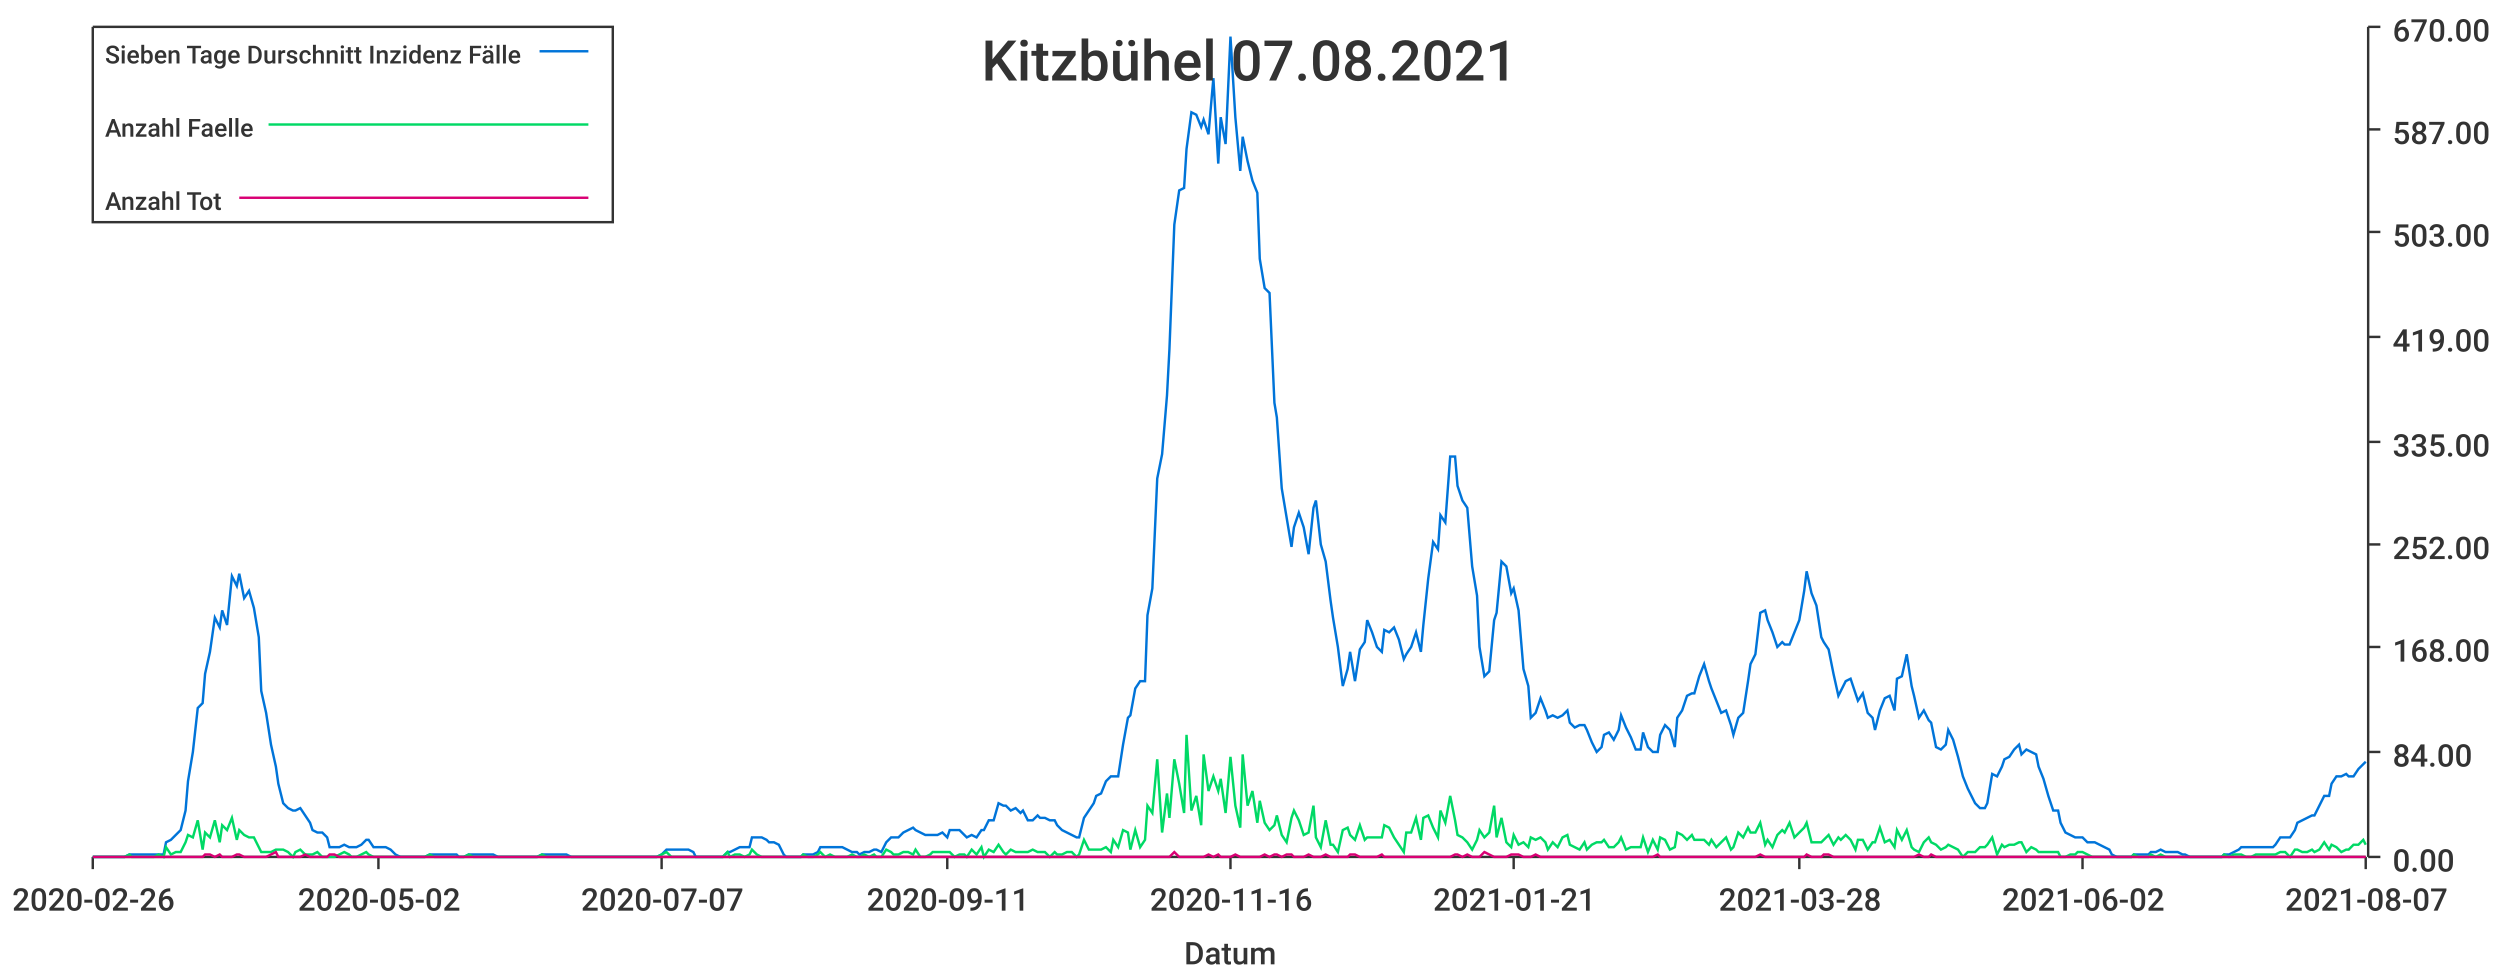
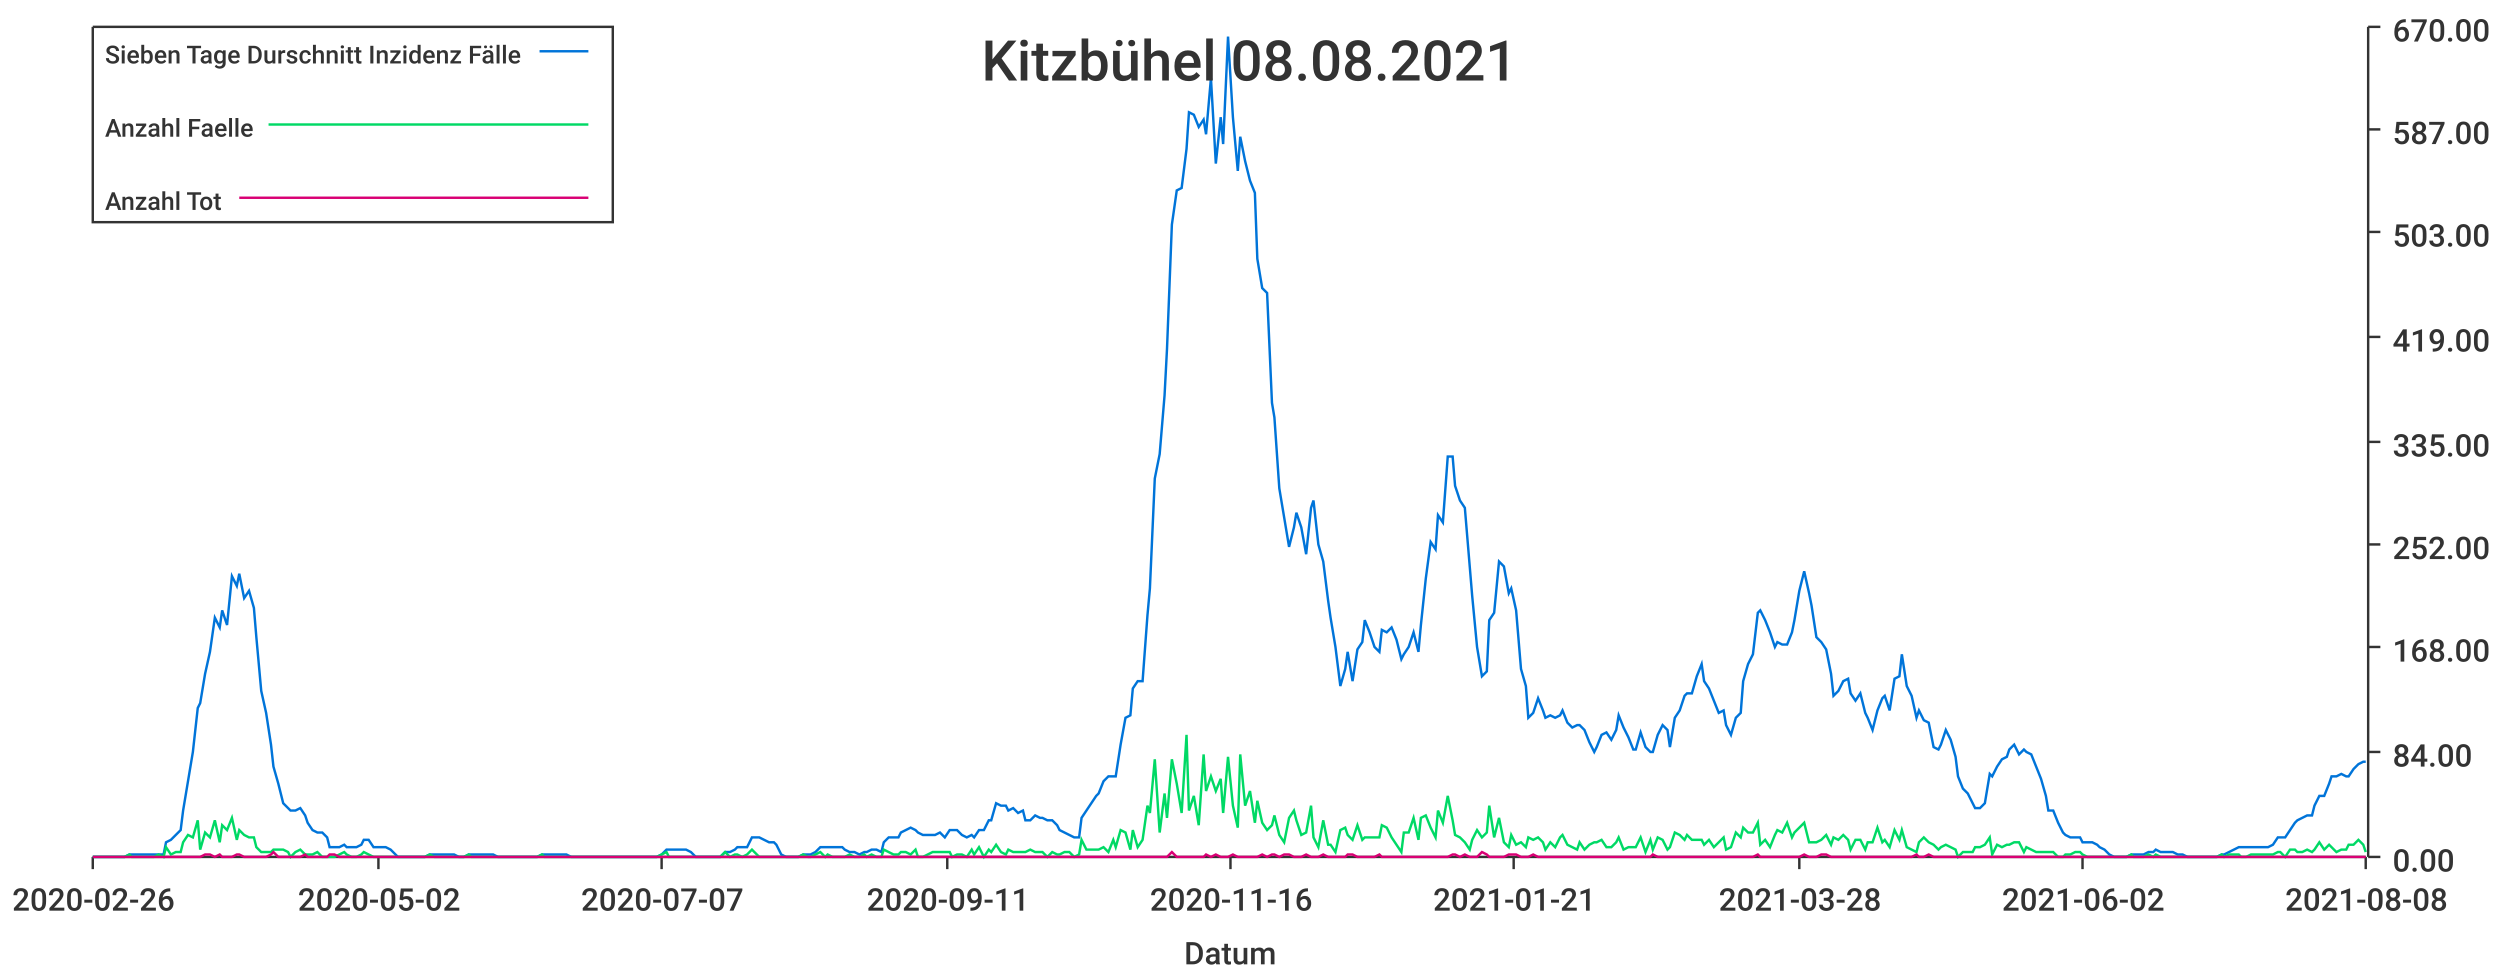
<svg xmlns="http://www.w3.org/2000/svg" width="1024" height="400">\n<path d="M 0 0 L 1024 0 L 1024 400 L 0 400 L 0 0" style="stroke-width:0;stroke:rgba(255,255,255,1.0);fill:rgba(255,255,255,1.0)" />
  <path d="M 38 11 L 969 11 L 969 351 L 38 351 L 38 11" style="stroke-width:0;stroke:rgba(255,255,255,1.0);fill:rgba(255,255,255,1.0)" />
  <path d="M 38 351 L 969 351" style="stroke-width:1;stroke:rgba(51,51,51,1.0);fill:none" />
  <path d="M 38 351 L 38 356" style="stroke-width:1;stroke:rgba(51,51,51,1.0);fill:none" />
  <text x="5" y="373" style="stroke-width:0;stroke:none;fill:rgba(51,51,51,1.0);font-size:12.8px;font-family:'Roboto Medium',sans-serif">2020-02-26</text>
  <path d="M 155 351 L 155 356" style="stroke-width:1;stroke:rgba(51,51,51,1.0);fill:none" />
  <text x="122" y="373" style="stroke-width:0;stroke:none;fill:rgba(51,51,51,1.0);font-size:12.8px;font-family:'Roboto Medium',sans-serif">2020-05-02</text>
  <path d="M 271 351 L 271 356" style="stroke-width:1;stroke:rgba(51,51,51,1.0);fill:none" />
  <text x="238" y="373" style="stroke-width:0;stroke:none;fill:rgba(51,51,51,1.0);font-size:12.8px;font-family:'Roboto Medium',sans-serif">2020-07-07</text>
  <path d="M 388 351 L 388 356" style="stroke-width:1;stroke:rgba(51,51,51,1.0);fill:none" />
  <text x="355" y="373" style="stroke-width:0;stroke:none;fill:rgba(51,51,51,1.0);font-size:12.8px;font-family:'Roboto Medium',sans-serif">2020-09-11</text>
  <path d="M 504 351 L 504 356" style="stroke-width:1;stroke:rgba(51,51,51,1.0);fill:none" />
  <text x="471" y="373" style="stroke-width:0;stroke:none;fill:rgba(51,51,51,1.0);font-size:12.8px;font-family:'Roboto Medium',sans-serif">2020-11-16</text>
  <path d="M 620 351 L 620 356" style="stroke-width:1;stroke:rgba(51,51,51,1.0);fill:none" />
  <text x="587" y="373" style="stroke-width:0;stroke:none;fill:rgba(51,51,51,1.0);font-size:12.8px;font-family:'Roboto Medium',sans-serif">2021-01-21</text>
  <path d="M 737 351 L 737 356" style="stroke-width:1;stroke:rgba(51,51,51,1.0);fill:none" />
  <text x="704" y="373" style="stroke-width:0;stroke:none;fill:rgba(51,51,51,1.0);font-size:12.8px;font-family:'Roboto Medium',sans-serif">2021-03-28</text>
  <path d="M 853 351 L 853 356" style="stroke-width:1;stroke:rgba(51,51,51,1.0);fill:none" />
  <text x="820" y="373" style="stroke-width:0;stroke:none;fill:rgba(51,51,51,1.0);font-size:12.8px;font-family:'Roboto Medium',sans-serif">2021-06-02</text>
  <path d="M 969 351 L 969 356" style="stroke-width:1;stroke:rgba(51,51,51,1.0);fill:none" />
-   <text x="936" y="373" style="stroke-width:0;stroke:none;fill:rgba(51,51,51,1.0);font-size:12.8px;font-family:'Roboto Medium',sans-serif">2021-08-07</text>
+   <text x="936" y="373" style="stroke-width:0;stroke:none;fill:rgba(51,51,51,1.0);font-size:12.8px;font-family:'Roboto Medium',sans-serif">2021-08-08</text>
  <text x="485" y="395" style="stroke-width:0;stroke:none;fill:rgba(51,51,51,1.0);font-size:12.8px;font-family:'Roboto Medium',sans-serif">Datum</text>
  <path d="M 970 351 L 970 11" style="stroke-width:1;stroke:rgba(51,51,51,1.0);fill:none" />
  <path d="M 970 351 L 975 351" style="stroke-width:1;stroke:rgba(51,51,51,1.0);fill:none" />
  <text x="980" y="357" style="stroke-width:0;stroke:none;fill:rgba(51,51,51,1.0);font-size:12.8px;font-family:'Roboto Medium',sans-serif">0.00</text>
  <path d="M 970 308 L 975 308" style="stroke-width:1;stroke:rgba(51,51,51,1.0);fill:none" />
  <text x="980" y="314" style="stroke-width:0;stroke:none;fill:rgba(51,51,51,1.0);font-size:12.8px;font-family:'Roboto Medium',sans-serif">84.00</text>
  <path d="M 970 265 L 975 265" style="stroke-width:1;stroke:rgba(51,51,51,1.0);fill:none" />
  <text x="980" y="271" style="stroke-width:0;stroke:none;fill:rgba(51,51,51,1.0);font-size:12.8px;font-family:'Roboto Medium',sans-serif">168.00</text>
  <path d="M 970 223 L 975 223" style="stroke-width:1;stroke:rgba(51,51,51,1.0);fill:none" />
  <text x="980" y="229" style="stroke-width:0;stroke:none;fill:rgba(51,51,51,1.0);font-size:12.8px;font-family:'Roboto Medium',sans-serif">252.00</text>
  <path d="M 970 181 L 975 181" style="stroke-width:1;stroke:rgba(51,51,51,1.0);fill:none" />
  <text x="980" y="187" style="stroke-width:0;stroke:none;fill:rgba(51,51,51,1.0);font-size:12.8px;font-family:'Roboto Medium',sans-serif">335.00</text>
  <path d="M 970 138 L 975 138" style="stroke-width:1;stroke:rgba(51,51,51,1.0);fill:none" />
  <text x="980" y="144" style="stroke-width:0;stroke:none;fill:rgba(51,51,51,1.0);font-size:12.8px;font-family:'Roboto Medium',sans-serif">419.00</text>
  <path d="M 970 95 L 975 95" style="stroke-width:1;stroke:rgba(51,51,51,1.0);fill:none" />
  <text x="980" y="101" style="stroke-width:0;stroke:none;fill:rgba(51,51,51,1.0);font-size:12.8px;font-family:'Roboto Medium',sans-serif">503.00</text>
  <path d="M 970 53 L 975 53" style="stroke-width:1;stroke:rgba(51,51,51,1.0);fill:none" />
  <text x="980" y="59" style="stroke-width:0;stroke:none;fill:rgba(51,51,51,1.0);font-size:12.8px;font-family:'Roboto Medium',sans-serif">587.00</text>
  <path d="M 970 11 L 975 11" style="stroke-width:1;stroke:rgba(51,51,51,1.0);fill:none" />
  <text x="980" y="17" style="stroke-width:0;stroke:none;fill:rgba(51,51,51,1.0);font-size:12.8px;font-family:'Roboto Medium',sans-serif">670.00</text>
-   <path d="M 38 351 L 40 351 L 42 351 L 44 351 L 46 351 L 47 351 L 49 351 L 51 351 L 53 350 L 54 350 L 56 350 L 58 350 L 60 350 L 61 350 L 63 350 L 65 350 L 67 350 L 68 345 L 70 344 L 72 342 L 74 340 L 76 332 L 77 320 L 79 308 L 81 290 L 83 288 L 84 276 L 86 267 L 88 253 L 90 257 L 91 250 L 93 256 L 95 236 L 97 240 L 98 235 L 100 245 L 102 242 L 104 249 L 106 261 L 107 283 L 109 292 L 111 305 L 113 314 L 114 321 L 116 329 L 118 331 L 120 332 L 121 332 L 123 331 L 125 334 L 127 337 L 128 340 L 130 341 L 132 341 L 134 343 L 135 347 L 137 347 L 139 347 L 141 346 L 143 347 L 144 347 L 146 347 L 148 346 L 150 344 L 151 344 L 153 347 L 155 347 L 157 347 L 158 347 L 160 348 L 162 350 L 164 351 L 165 351 L 167 351 L 169 351 L 171 351 L 173 351 L 174 351 L 176 350 L 178 350 L 180 350 L 181 350 L 183 350 L 185 350 L 187 350 L 188 351 L 190 351 L 192 350 L 194 350 L 195 350 L 197 350 L 199 350 L 201 350 L 202 350 L 204 351 L 206 351 L 208 351 L 210 351 L 211 351 L 213 351 L 215 351 L 217 351 L 218 351 L 220 351 L 222 350 L 224 350 L 225 350 L 227 350 L 229 350 L 231 350 L 232 350 L 234 351 L 236 351 L 238 351 L 240 351 L 241 351 L 243 351 L 245 351 L 247 351 L 248 351 L 250 351 L 252 351 L 254 351 L 255 351 L 257 351 L 259 351 L 261 351 L 262 351 L 264 351 L 266 351 L 268 351 L 269 351 L 271 350 L 273 348 L 275 348 L 277 348 L 278 348 L 280 348 L 282 348 L 284 349 L 285 351 L 287 351 L 289 351 L 291 351 L 292 351 L 294 351 L 296 351 L 298 349 L 299 349 L 301 348 L 303 347 L 305 347 L 307 347 L 308 343 L 310 343 L 312 343 L 314 344 L 315 345 L 317 345 L 319 346 L 321 350 L 322 351 L 324 351 L 326 351 L 328 351 L 329 350 L 331 350 L 333 350 L 335 349 L 336 347 L 338 347 L 340 347 L 342 347 L 344 347 L 345 347 L 347 348 L 349 349 L 351 349 L 352 350 L 354 349 L 356 349 L 358 348 L 359 348 L 361 349 L 363 345 L 365 343 L 366 343 L 368 343 L 370 341 L 372 340 L 374 339 L 375 340 L 377 341 L 379 342 L 381 342 L 382 342 L 384 342 L 386 341 L 388 343 L 389 340 L 391 340 L 393 340 L 395 342 L 396 343 L 398 342 L 400 343 L 402 340 L 403 340 L 405 336 L 407 336 L 409 329 L 411 330 L 412 330 L 414 332 L 416 331 L 418 333 L 419 332 L 421 336 L 423 336 L 425 334 L 426 335 L 428 335 L 430 336 L 432 336 L 433 338 L 435 340 L 437 341 L 439 342 L 441 343 L 442 343 L 444 335 L 446 332 L 448 329 L 449 326 L 451 325 L 453 320 L 455 318 L 456 318 L 458 318 L 460 305 L 462 294 L 463 293 L 465 282 L 467 279 L 469 279 L 470 252 L 472 241 L 474 196 L 476 186 L 478 162 L 479 143 L 481 92 L 483 78 L 485 77 L 486 61 L 488 46 L 490 47 L 492 52 L 493 49 L 495 55 L 497 32 L 499 67 L 500 48 L 502 59 L 504 15 L 506 48 L 508 70 L 509 56 L 511 66 L 513 74 L 515 79 L 516 106 L 518 118 L 520 120 L 522 165 L 523 171 L 525 200 L 527 212 L 529 224 L 530 216 L 532 210 L 534 216 L 536 227 L 538 208 L 539 205 L 541 223 L 543 230 L 545 246 L 546 253 L 548 265 L 550 281 L 552 274 L 553 267 L 555 279 L 557 266 L 559 263 L 560 254 L 562 259 L 564 265 L 566 267 L 567 258 L 569 259 L 571 257 L 573 262 L 575 270 L 576 268 L 578 265 L 580 259 L 582 267 L 583 256 L 585 237 L 587 222 L 589 225 L 590 211 L 592 214 L 594 187 L 596 187 L 597 199 L 599 205 L 601 208 L 603 232 L 605 244 L 606 265 L 608 277 L 610 275 L 612 254 L 613 251 L 615 230 L 617 232 L 619 243 L 620 241 L 622 250 L 624 274 L 626 281 L 627 294 L 629 292 L 631 286 L 633 291 L 634 294 L 636 293 L 638 294 L 640 293 L 642 291 L 643 296 L 645 298 L 647 297 L 649 297 L 650 299 L 652 304 L 654 308 L 656 306 L 657 301 L 659 300 L 661 303 L 663 299 L 664 293 L 666 298 L 668 302 L 670 307 L 672 307 L 673 300 L 675 306 L 677 308 L 679 308 L 680 301 L 682 297 L 684 299 L 686 306 L 687 294 L 689 291 L 691 285 L 693 284 L 694 284 L 696 277 L 698 272 L 700 279 L 701 282 L 703 287 L 705 292 L 707 291 L 709 297 L 710 301 L 712 294 L 714 292 L 716 279 L 717 272 L 719 268 L 721 251 L 723 250 L 724 254 L 726 259 L 728 265 L 730 263 L 731 264 L 733 264 L 735 259 L 737 254 L 739 242 L 740 234 L 742 243 L 744 248 L 746 261 L 747 263 L 749 266 L 751 276 L 753 285 L 754 283 L 756 279 L 758 278 L 760 284 L 761 287 L 763 284 L 765 292 L 767 294 L 768 299 L 770 291 L 772 286 L 774 285 L 776 291 L 777 278 L 779 277 L 781 268 L 783 281 L 784 285 L 786 294 L 788 291 L 790 295 L 791 296 L 793 306 L 795 307 L 797 305 L 798 299 L 800 303 L 802 310 L 804 318 L 806 323 L 807 325 L 809 329 L 811 331 L 813 331 L 814 329 L 816 317 L 818 318 L 820 314 L 821 311 L 823 310 L 825 307 L 827 305 L 828 309 L 830 307 L 832 308 L 834 309 L 835 314 L 837 319 L 839 326 L 841 332 L 843 332 L 844 337 L 846 341 L 848 342 L 850 343 L 851 343 L 853 343 L 855 345 L 857 345 L 858 345 L 860 346 L 862 347 L 864 348 L 865 350 L 867 351 L 869 351 L 871 351 L 873 351 L 874 350 L 876 350 L 878 350 L 880 350 L 881 349 L 883 349 L 885 348 L 887 349 L 888 349 L 890 349 L 892 349 L 894 350 L 895 350 L 897 351 L 899 351 L 901 351 L 902 351 L 904 351 L 906 351 L 908 351 L 910 351 L 911 350 L 913 350 L 915 349 L 917 348 L 918 347 L 920 347 L 922 347 L 924 347 L 925 347 L 927 347 L 929 347 L 931 347 L 932 346 L 934 343 L 936 343 L 938 343 L 940 340 L 941 337 L 943 336 L 945 335 L 947 334 L 948 334 L 950 330 L 952 326 L 954 326 L 955 321 L 957 318 L 959 318 L 961 317 L 962 318 L 964 318 L 966 315 L 968 313 L 969 312" style="stroke-width:1;stroke:rgba(0,116,217,1.0);fill:none" />
-   <path d="M 38 351 L 40 351 L 42 351 L 44 351 L 46 351 L 47 351 L 49 351 L 51 351 L 53 350 L 54 351 L 56 351 L 58 351 L 60 351 L 61 351 L 63 351 L 65 350 L 67 351 L 68 347 L 70 350 L 72 349 L 74 349 L 76 345 L 77 342 L 79 343 L 81 336 L 83 348 L 84 341 L 86 343 L 88 336 L 90 345 L 91 338 L 93 340 L 95 335 L 97 344 L 98 340 L 100 342 L 102 343 L 104 343 L 106 347 L 107 349 L 109 349 L 111 349 L 113 348 L 114 348 L 116 348 L 118 349 L 120 351 L 121 349 L 123 348 L 125 350 L 127 350 L 128 350 L 130 349 L 132 351 L 134 351 L 135 351 L 137 351 L 139 350 L 141 349 L 143 350 L 144 351 L 146 351 L 148 350 L 150 349 L 151 350 L 153 351 L 155 351 L 157 351 L 158 351 L 160 351 L 162 351 L 164 351 L 165 351 L 167 351 L 169 351 L 171 351 L 173 351 L 174 351 L 176 350 L 178 351 L 180 351 L 181 351 L 183 351 L 185 351 L 187 351 L 188 351 L 190 351 L 192 350 L 194 351 L 195 351 L 197 351 L 199 351 L 201 351 L 202 351 L 204 351 L 206 351 L 208 351 L 210 351 L 211 351 L 213 351 L 215 351 L 217 351 L 218 351 L 220 351 L 222 350 L 224 351 L 225 351 L 227 351 L 229 351 L 231 351 L 232 351 L 234 351 L 236 351 L 238 351 L 240 351 L 241 351 L 243 351 L 245 351 L 247 351 L 248 351 L 250 351 L 252 351 L 254 351 L 255 351 L 257 351 L 259 351 L 261 351 L 262 351 L 264 351 L 266 351 L 268 351 L 269 351 L 271 350 L 273 349 L 275 351 L 277 351 L 278 351 L 280 351 L 282 351 L 284 351 L 285 351 L 287 351 L 289 351 L 291 351 L 292 351 L 294 351 L 296 351 L 298 349 L 299 351 L 301 350 L 303 350 L 305 351 L 307 350 L 308 348 L 310 350 L 312 351 L 314 351 L 315 351 L 317 351 L 319 351 L 321 351 L 322 351 L 324 351 L 326 351 L 328 351 L 329 350 L 331 351 L 333 351 L 335 350 L 336 349 L 338 351 L 340 350 L 342 351 L 344 351 L 345 351 L 347 351 L 349 350 L 351 351 L 352 351 L 354 350 L 356 351 L 358 350 L 359 351 L 361 351 L 363 348 L 365 349 L 366 350 L 368 350 L 370 349 L 372 349 L 374 350 L 375 348 L 377 351 L 379 351 L 381 350 L 382 349 L 384 349 L 386 349 L 388 349 L 389 349 L 391 351 L 393 350 L 395 350 L 396 351 L 398 348 L 400 350 L 402 347 L 403 351 L 405 348 L 407 349 L 409 346 L 411 349 L 412 350 L 414 348 L 416 349 L 418 349 L 419 349 L 421 349 L 423 348 L 425 349 L 426 349 L 428 349 L 430 351 L 432 349 L 433 350 L 435 350 L 437 349 L 439 349 L 441 351 L 442 350 L 444 344 L 446 348 L 448 348 L 449 348 L 451 348 L 453 347 L 455 349 L 456 344 L 458 347 L 460 340 L 462 341 L 463 348 L 465 340 L 467 347 L 469 344 L 470 330 L 472 333 L 474 311 L 476 341 L 478 325 L 479 335 L 481 311 L 483 321 L 485 333 L 486 301 L 488 332 L 490 326 L 492 338 L 493 309 L 495 324 L 497 318 L 499 324 L 500 319 L 502 333 L 504 310 L 506 330 L 508 339 L 509 309 L 511 330 L 513 324 L 515 337 L 516 328 L 518 337 L 520 340 L 522 338 L 523 334 L 525 342 L 527 345 L 529 335 L 530 332 L 532 336 L 534 342 L 536 341 L 538 330 L 539 343 L 541 347 L 543 336 L 545 346 L 546 346 L 548 349 L 550 340 L 552 339 L 553 342 L 555 344 L 557 338 L 559 344 L 560 343 L 562 343 L 564 343 L 566 343 L 567 338 L 569 339 L 571 343 L 573 346 L 575 349 L 576 341 L 578 341 L 580 335 L 582 344 L 583 335 L 585 334 L 587 339 L 589 343 L 590 332 L 592 337 L 594 326 L 596 336 L 597 342 L 599 343 L 601 345 L 603 348 L 605 344 L 606 340 L 608 343 L 610 341 L 612 330 L 613 343 L 615 335 L 617 345 L 619 347 L 620 342 L 622 346 L 624 345 L 626 347 L 627 343 L 629 344 L 631 343 L 633 345 L 634 348 L 636 345 L 638 347 L 640 343 L 642 342 L 643 346 L 645 347 L 647 348 L 649 345 L 650 348 L 652 346 L 654 345 L 656 345 L 657 344 L 659 347 L 661 347 L 663 345 L 664 343 L 666 348 L 668 347 L 670 347 L 672 347 L 673 343 L 675 349 L 677 344 L 679 348 L 680 343 L 682 344 L 684 348 L 686 347 L 687 341 L 689 342 L 691 344 L 693 342 L 694 344 L 696 344 L 698 344 L 700 346 L 701 344 L 703 347 L 705 345 L 707 343 L 709 348 L 710 347 L 712 341 L 714 343 L 716 339 L 717 341 L 719 341 L 721 337 L 723 346 L 724 344 L 726 347 L 728 342 L 730 340 L 731 341 L 733 337 L 735 343 L 737 341 L 739 339 L 740 337 L 742 345 L 744 345 L 746 345 L 747 344 L 749 342 L 751 346 L 753 343 L 754 344 L 756 342 L 758 344 L 760 348 L 761 344 L 763 344 L 765 348 L 767 345 L 768 345 L 770 339 L 772 345 L 774 344 L 776 347 L 777 340 L 779 344 L 781 340 L 783 347 L 784 348 L 786 349 L 788 345 L 790 343 L 791 345 L 793 346 L 795 348 L 797 347 L 798 346 L 800 347 L 802 348 L 804 351 L 806 349 L 807 349 L 809 349 L 811 347 L 813 347 L 814 346 L 816 343 L 818 350 L 820 346 L 821 347 L 823 346 L 825 346 L 827 345 L 828 345 L 830 349 L 832 347 L 834 348 L 835 349 L 837 349 L 839 349 L 841 349 L 843 349 L 844 351 L 846 351 L 848 350 L 850 350 L 851 349 L 853 349 L 855 350 L 857 351 L 858 351 L 860 351 L 862 351 L 864 351 L 865 351 L 867 351 L 869 351 L 871 351 L 873 351 L 874 350 L 876 351 L 878 351 L 880 351 L 881 350 L 883 351 L 885 350 L 887 351 L 888 351 L 890 351 L 892 351 L 894 351 L 895 351 L 897 351 L 899 351 L 901 351 L 902 351 L 904 351 L 906 351 L 908 351 L 910 351 L 911 350 L 913 351 L 915 350 L 917 350 L 918 350 L 920 351 L 922 351 L 924 350 L 925 350 L 927 350 L 929 350 L 931 350 L 932 350 L 934 349 L 936 349 L 938 351 L 940 348 L 941 348 L 943 349 L 945 349 L 947 348 L 948 349 L 950 348 L 952 345 L 954 348 L 955 346 L 957 347 L 959 349 L 961 348 L 962 348 L 964 346 L 966 346 L 968 344 L 969 346" style="stroke-width:1;stroke:rgba(0,217,101,1.0);fill:none" />
-   <path d="M 38 351 L 40 351 L 42 351 L 44 351 L 46 351 L 47 351 L 49 351 L 51 351 L 53 351 L 54 351 L 56 351 L 58 351 L 60 351 L 61 351 L 63 351 L 65 351 L 67 351 L 68 351 L 70 351 L 72 351 L 74 351 L 76 351 L 77 351 L 79 351 L 81 351 L 83 351 L 84 350 L 86 350 L 88 351 L 90 350 L 91 351 L 93 351 L 95 351 L 97 350 L 98 350 L 100 351 L 102 351 L 104 351 L 106 351 L 107 351 L 109 351 L 111 350 L 113 349 L 114 351 L 116 351 L 118 351 L 120 351 L 121 351 L 123 351 L 125 350 L 127 351 L 128 351 L 130 351 L 132 351 L 134 351 L 135 350 L 137 350 L 139 351 L 141 351 L 143 351 L 144 351 L 146 351 L 148 351 L 150 351 L 151 351 L 153 351 L 155 351 L 157 351 L 158 351 L 160 351 L 162 351 L 164 351 L 165 351 L 167 351 L 169 351 L 171 351 L 173 351 L 174 351 L 176 351 L 178 351 L 180 351 L 181 351 L 183 351 L 185 351 L 187 351 L 188 351 L 190 351 L 192 351 L 194 351 L 195 351 L 197 351 L 199 351 L 201 351 L 202 351 L 204 351 L 206 351 L 208 351 L 210 351 L 211 351 L 213 351 L 215 351 L 217 351 L 218 351 L 220 351 L 222 351 L 224 351 L 225 351 L 227 351 L 229 351 L 231 351 L 232 351 L 234 351 L 236 351 L 238 351 L 240 351 L 241 351 L 243 351 L 245 351 L 247 351 L 248 351 L 250 351 L 252 351 L 254 351 L 255 351 L 257 351 L 259 351 L 261 351 L 262 351 L 264 351 L 266 351 L 268 351 L 269 351 L 271 351 L 273 351 L 275 351 L 277 351 L 278 351 L 280 351 L 282 351 L 284 351 L 285 351 L 287 351 L 289 351 L 291 351 L 292 351 L 294 351 L 296 351 L 298 351 L 299 351 L 301 351 L 303 351 L 305 351 L 307 351 L 308 351 L 310 351 L 312 351 L 314 351 L 315 351 L 317 351 L 319 351 L 321 351 L 322 351 L 324 351 L 326 351 L 328 351 L 329 351 L 331 351 L 333 351 L 335 351 L 336 351 L 338 351 L 340 351 L 342 351 L 344 351 L 345 351 L 347 351 L 349 351 L 351 351 L 352 351 L 354 351 L 356 351 L 358 351 L 359 351 L 361 351 L 363 351 L 365 351 L 366 351 L 368 351 L 370 351 L 372 351 L 374 351 L 375 351 L 377 351 L 379 351 L 381 351 L 382 351 L 384 351 L 386 351 L 388 351 L 389 351 L 391 351 L 393 351 L 395 351 L 396 351 L 398 351 L 400 351 L 402 351 L 403 351 L 405 351 L 407 351 L 409 351 L 411 351 L 412 351 L 414 351 L 416 351 L 418 351 L 419 351 L 421 351 L 423 351 L 425 351 L 426 351 L 428 351 L 430 351 L 432 351 L 433 351 L 435 351 L 437 351 L 439 351 L 441 351 L 442 351 L 444 351 L 446 351 L 448 351 L 449 351 L 451 351 L 453 351 L 455 351 L 456 351 L 458 351 L 460 351 L 462 351 L 463 351 L 465 351 L 467 351 L 469 351 L 470 351 L 472 351 L 474 351 L 476 351 L 478 351 L 479 351 L 481 349 L 483 351 L 485 351 L 486 351 L 488 351 L 490 351 L 492 351 L 493 351 L 495 350 L 497 351 L 499 350 L 500 351 L 502 351 L 504 351 L 506 350 L 508 351 L 509 351 L 511 351 L 513 351 L 515 351 L 516 351 L 518 350 L 520 351 L 522 350 L 523 350 L 525 351 L 527 350 L 529 350 L 530 351 L 532 351 L 534 351 L 536 350 L 538 351 L 539 351 L 541 351 L 543 350 L 545 351 L 546 351 L 548 351 L 550 351 L 552 351 L 553 350 L 555 350 L 557 351 L 559 351 L 560 351 L 562 351 L 564 351 L 566 350 L 567 351 L 569 351 L 571 351 L 573 351 L 575 351 L 576 351 L 578 351 L 580 351 L 582 351 L 583 351 L 585 351 L 587 351 L 589 351 L 590 351 L 592 351 L 594 351 L 596 350 L 597 350 L 599 351 L 601 350 L 603 351 L 605 351 L 606 351 L 608 349 L 610 350 L 612 351 L 613 351 L 615 351 L 617 351 L 619 350 L 620 350 L 622 350 L 624 351 L 626 351 L 627 351 L 629 350 L 631 351 L 633 351 L 634 351 L 636 351 L 638 351 L 640 351 L 642 351 L 643 351 L 645 351 L 647 351 L 649 351 L 650 351 L 652 351 L 654 351 L 656 351 L 657 351 L 659 351 L 661 351 L 663 351 L 664 351 L 666 351 L 668 351 L 670 351 L 672 351 L 673 351 L 675 351 L 677 351 L 679 350 L 680 351 L 682 351 L 684 351 L 686 351 L 687 351 L 689 351 L 691 351 L 693 351 L 694 351 L 696 351 L 698 351 L 700 351 L 701 351 L 703 351 L 705 351 L 707 351 L 709 351 L 710 351 L 712 351 L 714 351 L 716 351 L 717 351 L 719 351 L 721 350 L 723 351 L 724 351 L 726 351 L 728 351 L 730 351 L 731 351 L 733 351 L 735 351 L 737 351 L 739 351 L 740 350 L 742 351 L 744 351 L 746 351 L 747 350 L 749 350 L 751 351 L 753 351 L 754 351 L 756 351 L 758 351 L 760 351 L 761 351 L 763 351 L 765 351 L 767 351 L 768 351 L 770 351 L 772 351 L 774 351 L 776 351 L 777 351 L 779 351 L 781 351 L 783 351 L 784 351 L 786 350 L 788 351 L 790 351 L 791 350 L 793 351 L 795 351 L 797 351 L 798 351 L 800 351 L 802 351 L 804 351 L 806 351 L 807 351 L 809 351 L 811 351 L 813 351 L 814 351 L 816 351 L 818 351 L 820 351 L 821 351 L 823 351 L 825 351 L 827 351 L 828 351 L 830 351 L 832 351 L 834 351 L 835 351 L 837 351 L 839 351 L 841 351 L 843 351 L 844 351 L 846 351 L 848 351 L 850 351 L 851 351 L 853 351 L 855 351 L 857 351 L 858 351 L 860 351 L 862 351 L 864 351 L 865 351 L 867 351 L 869 351 L 871 351 L 873 351 L 874 351 L 876 351 L 878 351 L 880 351 L 881 351 L 883 351 L 885 351 L 887 351 L 888 351 L 890 351 L 892 351 L 894 351 L 895 351 L 897 351 L 899 351 L 901 351 L 902 351 L 904 351 L 906 351 L 908 351 L 910 351 L 911 351 L 913 351 L 915 351 L 917 351 L 918 351 L 920 351 L 922 351 L 924 351 L 925 351 L 927 351 L 929 351 L 931 351 L 932 351 L 934 351 L 936 351 L 938 351 L 940 351 L 941 351 L 943 351 L 945 351 L 947 351 L 948 351 L 950 351 L 952 351 L 954 351 L 955 351 L 957 351 L 959 351 L 961 351 L 962 351 L 964 351 L 966 351 L 968 351 L 969 351" style="stroke-width:1;stroke:rgba(217,0,116,1.0);fill:none" />
-   <text x="402" y="33" style="stroke-width:0;stroke:none;fill:rgba(51,51,51,1.0);font-size:23.0px;font-family:'Roboto Medium',sans-serif">Kitzbühel 07.08.2021</text>
+   <path d="M 38 351 L 40 351 L 42 351 L 44 351 L 46 351 L 47 351 L 49 351 L 51 351 L 53 350 L 54 350 L 56 350 L 58 350 L 60 350 L 61 350 L 63 350 L 65 350 L 67 350 L 68 345 L 70 344 L 72 342 L 74 340 L 75 332 L 77 320 L 79 308 L 81 290 L 82 288 L 84 276 L 86 267 L 88 253 L 90 257 L 91 250 L 93 256 L 95 236 L 97 240 L 98 235 L 100 245 L 102 242 L 104 249 L 105 261 L 107 283 L 109 292 L 111 305 L 112 314 L 114 321 L 116 329 L 118 331 L 119 332 L 121 332 L 123 331 L 125 334 L 126 337 L 128 340 L 130 341 L 132 341 L 134 343 L 135 347 L 137 347 L 139 347 L 141 346 L 142 347 L 144 347 L 146 347 L 148 346 L 149 344 L 151 344 L 153 347 L 155 347 L 156 347 L 158 347 L 160 348 L 162 350 L 163 351 L 165 351 L 167 351 L 169 351 L 170 351 L 172 351 L 174 351 L 176 350 L 178 350 L 179 350 L 181 350 L 183 350 L 185 350 L 186 350 L 188 351 L 190 351 L 192 350 L 193 350 L 195 350 L 197 350 L 199 350 L 200 350 L 202 350 L 204 351 L 206 351 L 207 351 L 209 351 L 211 351 L 213 351 L 214 351 L 216 351 L 218 351 L 220 351 L 222 350 L 223 350 L 225 350 L 227 350 L 229 350 L 230 350 L 232 350 L 234 351 L 236 351 L 237 351 L 239 351 L 241 351 L 243 351 L 244 351 L 246 351 L 248 351 L 250 351 L 251 351 L 253 351 L 255 351 L 257 351 L 258 351 L 260 351 L 262 351 L 264 351 L 266 351 L 267 351 L 269 351 L 271 350 L 273 348 L 274 348 L 276 348 L 278 348 L 280 348 L 281 348 L 283 349 L 285 351 L 287 351 L 288 351 L 290 351 L 292 351 L 294 351 L 295 351 L 297 349 L 299 349 L 301 348 L 302 347 L 304 347 L 306 347 L 308 343 L 310 343 L 311 343 L 313 344 L 315 345 L 317 345 L 318 346 L 320 350 L 322 351 L 324 351 L 325 351 L 327 351 L 329 350 L 331 350 L 332 350 L 334 349 L 336 347 L 338 347 L 339 347 L 341 347 L 343 347 L 345 347 L 346 348 L 348 349 L 350 349 L 352 350 L 354 349 L 355 349 L 357 348 L 359 348 L 361 349 L 362 345 L 364 343 L 366 343 L 368 343 L 369 341 L 371 340 L 373 339 L 375 340 L 376 341 L 378 342 L 380 342 L 382 342 L 383 342 L 385 341 L 387 343 L 389 340 L 390 340 L 392 340 L 394 342 L 396 343 L 398 342 L 399 343 L 401 340 L 403 340 L 405 336 L 406 336 L 408 329 L 410 330 L 412 330 L 413 332 L 415 331 L 417 333 L 419 332 L 420 336 L 422 336 L 424 334 L 426 335 L 427 335 L 429 336 L 431 336 L 433 338 L 434 340 L 436 341 L 438 342 L 440 343 L 442 343 L 443 335 L 445 332 L 447 329 L 449 326 L 450 325 L 452 320 L 454 318 L 456 318 L 457 318 L 459 305 L 461 294 L 463 293 L 464 282 L 466 279 L 468 279 L 470 252 L 471 241 L 473 196 L 475 186 L 477 162 L 478 143 L 480 92 L 482 78 L 484 77 L 486 61 L 487 46 L 489 47 L 491 52 L 493 49 L 494 55 L 496 32 L 498 67 L 500 48 L 501 59 L 503 15 L 505 48 L 507 70 L 508 56 L 510 66 L 512 74 L 514 79 L 515 106 L 517 118 L 519 120 L 521 165 L 522 171 L 524 200 L 526 212 L 528 224 L 530 216 L 531 210 L 533 216 L 535 227 L 537 208 L 538 205 L 540 223 L 542 230 L 544 246 L 545 253 L 547 265 L 549 281 L 551 274 L 552 267 L 554 279 L 556 266 L 558 263 L 559 254 L 561 259 L 563 265 L 565 267 L 566 258 L 568 259 L 570 257 L 572 262 L 574 270 L 575 268 L 577 265 L 579 259 L 581 267 L 582 256 L 584 237 L 586 222 L 588 225 L 589 211 L 591 214 L 593 187 L 595 187 L 596 199 L 598 205 L 600 208 L 602 232 L 603 244 L 605 265 L 607 277 L 609 275 L 610 254 L 612 251 L 614 230 L 616 232 L 618 243 L 619 241 L 621 250 L 623 274 L 625 281 L 626 294 L 628 292 L 630 286 L 632 291 L 633 294 L 635 293 L 637 294 L 639 293 L 640 291 L 642 296 L 644 298 L 646 297 L 647 297 L 649 299 L 651 304 L 653 308 L 654 306 L 656 301 L 658 300 L 660 303 L 662 299 L 663 293 L 665 298 L 667 302 L 669 307 L 670 307 L 672 300 L 674 306 L 676 308 L 677 308 L 679 301 L 681 297 L 683 299 L 684 306 L 686 294 L 688 291 L 690 285 L 691 284 L 693 284 L 695 277 L 697 272 L 698 279 L 700 282 L 702 287 L 704 292 L 706 291 L 707 297 L 709 301 L 711 294 L 713 292 L 714 279 L 716 272 L 718 268 L 720 251 L 721 250 L 723 254 L 725 259 L 727 265 L 728 263 L 730 264 L 732 264 L 734 259 L 735 254 L 737 242 L 739 234 L 741 243 L 742 248 L 744 261 L 746 263 L 748 266 L 750 276 L 751 285 L 753 283 L 755 279 L 757 278 L 758 284 L 760 287 L 762 284 L 764 292 L 765 294 L 767 299 L 769 291 L 771 286 L 772 285 L 774 291 L 776 278 L 778 277 L 779 268 L 781 281 L 783 285 L 785 294 L 786 291 L 788 295 L 790 296 L 792 306 L 794 307 L 795 305 L 797 299 L 799 303 L 801 310 L 802 318 L 804 323 L 806 325 L 808 329 L 809 331 L 811 331 L 813 329 L 815 317 L 816 318 L 818 314 L 820 311 L 822 310 L 823 307 L 825 305 L 827 309 L 829 307 L 830 308 L 832 309 L 834 314 L 836 319 L 838 326 L 839 332 L 841 332 L 843 337 L 845 341 L 846 342 L 848 343 L 850 343 L 852 343 L 853 345 L 855 345 L 857 345 L 859 346 L 860 347 L 862 348 L 864 350 L 866 351 L 867 351 L 869 351 L 871 351 L 873 350 L 874 350 L 876 350 L 878 350 L 880 349 L 882 349 L 883 348 L 885 349 L 887 349 L 889 349 L 890 349 L 892 350 L 894 350 L 896 351 L 897 351 L 899 351 L 901 351 L 903 351 L 904 351 L 906 351 L 908 351 L 910 350 L 911 350 L 913 349 L 915 348 L 917 347 L 918 347 L 920 347 L 922 347 L 924 347 L 926 347 L 927 347 L 929 347 L 931 346 L 933 343 L 934 343 L 936 343 L 938 340 L 940 337 L 941 336 L 943 335 L 945 334 L 947 334 L 948 330 L 950 326 L 952 326 L 954 321 L 955 318 L 957 318 L 959 317 L 961 318 L 962 318 L 964 315 L 966 313 L 968 312 L 969 312" style="stroke-width:1;stroke:rgba(0,116,217,1.0);fill:none" />
+   <path d="M 38 351 L 40 351 L 42 351 L 44 351 L 46 351 L 47 351 L 49 351 L 51 351 L 53 350 L 54 351 L 56 351 L 58 351 L 60 351 L 61 351 L 63 351 L 65 350 L 67 351 L 68 347 L 70 350 L 72 349 L 74 349 L 75 345 L 77 342 L 79 343 L 81 336 L 82 348 L 84 341 L 86 343 L 88 336 L 90 345 L 91 338 L 93 340 L 95 335 L 97 344 L 98 340 L 100 342 L 102 343 L 104 343 L 105 347 L 107 349 L 109 349 L 111 349 L 112 348 L 114 348 L 116 348 L 118 349 L 119 351 L 121 349 L 123 348 L 125 350 L 126 350 L 128 350 L 130 349 L 132 351 L 134 351 L 135 351 L 137 351 L 139 350 L 141 349 L 142 350 L 144 351 L 146 351 L 148 350 L 149 349 L 151 350 L 153 351 L 155 351 L 156 351 L 158 351 L 160 351 L 162 351 L 163 351 L 165 351 L 167 351 L 169 351 L 170 351 L 172 351 L 174 351 L 176 350 L 178 351 L 179 351 L 181 351 L 183 351 L 185 351 L 186 351 L 188 351 L 190 351 L 192 350 L 193 351 L 195 351 L 197 351 L 199 351 L 200 351 L 202 351 L 204 351 L 206 351 L 207 351 L 209 351 L 211 351 L 213 351 L 214 351 L 216 351 L 218 351 L 220 351 L 222 350 L 223 351 L 225 351 L 227 351 L 229 351 L 230 351 L 232 351 L 234 351 L 236 351 L 237 351 L 239 351 L 241 351 L 243 351 L 244 351 L 246 351 L 248 351 L 250 351 L 251 351 L 253 351 L 255 351 L 257 351 L 258 351 L 260 351 L 262 351 L 264 351 L 266 351 L 267 351 L 269 351 L 271 350 L 273 349 L 274 351 L 276 351 L 278 351 L 280 351 L 281 351 L 283 351 L 285 351 L 287 351 L 288 351 L 290 351 L 292 351 L 294 351 L 295 351 L 297 349 L 299 351 L 301 350 L 302 350 L 304 351 L 306 350 L 308 348 L 310 350 L 311 351 L 313 351 L 315 351 L 317 351 L 318 351 L 320 351 L 322 351 L 324 351 L 325 351 L 327 351 L 329 350 L 331 351 L 332 351 L 334 350 L 336 349 L 338 351 L 339 350 L 341 351 L 343 351 L 345 351 L 346 351 L 348 350 L 350 351 L 352 351 L 354 350 L 355 351 L 357 350 L 359 351 L 361 351 L 362 348 L 364 349 L 366 350 L 368 350 L 369 349 L 371 349 L 373 350 L 375 348 L 376 351 L 378 351 L 380 350 L 382 349 L 383 349 L 385 349 L 387 349 L 389 349 L 390 351 L 392 350 L 394 350 L 396 351 L 398 348 L 399 350 L 401 347 L 403 351 L 405 348 L 406 349 L 408 346 L 410 349 L 412 350 L 413 348 L 415 349 L 417 349 L 419 349 L 420 349 L 422 348 L 424 349 L 426 349 L 427 349 L 429 351 L 431 349 L 433 350 L 434 350 L 436 349 L 438 349 L 440 351 L 442 350 L 443 344 L 445 348 L 447 348 L 449 348 L 450 348 L 452 347 L 454 349 L 456 344 L 457 347 L 459 340 L 461 341 L 463 348 L 464 340 L 466 347 L 468 344 L 470 330 L 471 333 L 473 311 L 475 341 L 477 325 L 478 335 L 480 311 L 482 321 L 484 333 L 486 301 L 487 332 L 489 326 L 491 338 L 493 309 L 494 324 L 496 318 L 498 324 L 500 319 L 501 333 L 503 310 L 505 330 L 507 339 L 508 309 L 510 330 L 512 324 L 514 337 L 515 328 L 517 337 L 519 340 L 521 338 L 522 334 L 524 342 L 526 345 L 528 335 L 530 332 L 531 336 L 533 342 L 535 341 L 537 330 L 538 343 L 540 347 L 542 336 L 544 346 L 545 346 L 547 349 L 549 340 L 551 339 L 552 342 L 554 344 L 556 338 L 558 344 L 559 343 L 561 343 L 563 343 L 565 343 L 566 338 L 568 339 L 570 343 L 572 346 L 574 349 L 575 341 L 577 341 L 579 335 L 581 344 L 582 335 L 584 334 L 586 339 L 588 343 L 589 332 L 591 337 L 593 326 L 595 336 L 596 342 L 598 343 L 600 345 L 602 348 L 603 344 L 605 340 L 607 343 L 609 341 L 610 330 L 612 343 L 614 335 L 616 345 L 618 347 L 619 342 L 621 346 L 623 345 L 625 347 L 626 343 L 628 344 L 630 343 L 632 345 L 633 348 L 635 345 L 637 347 L 639 343 L 640 342 L 642 346 L 644 347 L 646 348 L 647 345 L 649 348 L 651 346 L 653 345 L 654 345 L 656 344 L 658 347 L 660 347 L 662 345 L 663 343 L 665 348 L 667 347 L 669 347 L 670 347 L 672 343 L 674 349 L 676 344 L 677 348 L 679 343 L 681 344 L 683 348 L 684 347 L 686 341 L 688 342 L 690 344 L 691 342 L 693 344 L 695 344 L 697 344 L 698 346 L 700 344 L 702 347 L 704 345 L 706 343 L 707 348 L 709 347 L 711 341 L 713 343 L 714 339 L 716 341 L 718 341 L 720 337 L 721 346 L 723 344 L 725 347 L 727 342 L 728 340 L 730 341 L 732 337 L 734 343 L 735 341 L 737 339 L 739 337 L 741 345 L 742 345 L 744 345 L 746 344 L 748 342 L 750 346 L 751 343 L 753 344 L 755 342 L 757 344 L 758 348 L 760 344 L 762 344 L 764 348 L 765 345 L 767 345 L 769 339 L 771 345 L 772 344 L 774 347 L 776 340 L 778 344 L 779 340 L 781 347 L 783 348 L 785 349 L 786 345 L 788 343 L 790 345 L 792 346 L 794 348 L 795 347 L 797 346 L 799 347 L 801 348 L 802 351 L 804 349 L 806 349 L 808 349 L 809 347 L 811 347 L 813 346 L 815 343 L 816 350 L 818 346 L 820 347 L 822 346 L 823 346 L 825 345 L 827 345 L 829 349 L 830 347 L 832 348 L 834 349 L 836 349 L 838 349 L 839 349 L 841 349 L 843 351 L 845 351 L 846 350 L 848 350 L 850 349 L 852 349 L 853 350 L 855 351 L 857 351 L 859 351 L 860 351 L 862 351 L 864 351 L 866 351 L 867 351 L 869 351 L 871 351 L 873 350 L 874 351 L 876 351 L 878 351 L 880 350 L 882 351 L 883 350 L 885 351 L 887 351 L 889 351 L 890 351 L 892 351 L 894 351 L 896 351 L 897 351 L 899 351 L 901 351 L 903 351 L 904 351 L 906 351 L 908 351 L 910 350 L 911 351 L 913 350 L 915 350 L 917 350 L 918 351 L 920 351 L 922 350 L 924 350 L 926 350 L 927 350 L 929 350 L 931 350 L 933 349 L 934 349 L 936 351 L 938 348 L 940 348 L 941 349 L 943 349 L 945 348 L 947 349 L 948 348 L 950 345 L 952 348 L 954 346 L 955 347 L 957 349 L 959 348 L 961 348 L 962 346 L 964 346 L 966 344 L 968 346 L 969 349" style="stroke-width:1;stroke:rgba(0,217,101,1.0);fill:none" />
+   <path d="M 38 351 L 40 351 L 42 351 L 44 351 L 46 351 L 47 351 L 49 351 L 51 351 L 53 351 L 54 351 L 56 351 L 58 351 L 60 351 L 61 351 L 63 351 L 65 351 L 67 351 L 68 351 L 70 351 L 72 351 L 74 351 L 75 351 L 77 351 L 79 351 L 81 351 L 82 351 L 84 350 L 86 350 L 88 351 L 90 350 L 91 351 L 93 351 L 95 351 L 97 350 L 98 350 L 100 351 L 102 351 L 104 351 L 105 351 L 107 351 L 109 351 L 111 350 L 112 349 L 114 351 L 116 351 L 118 351 L 119 351 L 121 351 L 123 351 L 125 350 L 126 351 L 128 351 L 130 351 L 132 351 L 134 351 L 135 350 L 137 350 L 139 351 L 141 351 L 142 351 L 144 351 L 146 351 L 148 351 L 149 351 L 151 351 L 153 351 L 155 351 L 156 351 L 158 351 L 160 351 L 162 351 L 163 351 L 165 351 L 167 351 L 169 351 L 170 351 L 172 351 L 174 351 L 176 351 L 178 351 L 179 351 L 181 351 L 183 351 L 185 351 L 186 351 L 188 351 L 190 351 L 192 351 L 193 351 L 195 351 L 197 351 L 199 351 L 200 351 L 202 351 L 204 351 L 206 351 L 207 351 L 209 351 L 211 351 L 213 351 L 214 351 L 216 351 L 218 351 L 220 351 L 222 351 L 223 351 L 225 351 L 227 351 L 229 351 L 230 351 L 232 351 L 234 351 L 236 351 L 237 351 L 239 351 L 241 351 L 243 351 L 244 351 L 246 351 L 248 351 L 250 351 L 251 351 L 253 351 L 255 351 L 257 351 L 258 351 L 260 351 L 262 351 L 264 351 L 266 351 L 267 351 L 269 351 L 271 351 L 273 351 L 274 351 L 276 351 L 278 351 L 280 351 L 281 351 L 283 351 L 285 351 L 287 351 L 288 351 L 290 351 L 292 351 L 294 351 L 295 351 L 297 351 L 299 351 L 301 351 L 302 351 L 304 351 L 306 351 L 308 351 L 310 351 L 311 351 L 313 351 L 315 351 L 317 351 L 318 351 L 320 351 L 322 351 L 324 351 L 325 351 L 327 351 L 329 351 L 331 351 L 332 351 L 334 351 L 336 351 L 338 351 L 339 351 L 341 351 L 343 351 L 345 351 L 346 351 L 348 351 L 350 351 L 352 351 L 354 351 L 355 351 L 357 351 L 359 351 L 361 351 L 362 351 L 364 351 L 366 351 L 368 351 L 369 351 L 371 351 L 373 351 L 375 351 L 376 351 L 378 351 L 380 351 L 382 351 L 383 351 L 385 351 L 387 351 L 389 351 L 390 351 L 392 351 L 394 351 L 396 351 L 398 351 L 399 351 L 401 351 L 403 351 L 405 351 L 406 351 L 408 351 L 410 351 L 412 351 L 413 351 L 415 351 L 417 351 L 419 351 L 420 351 L 422 351 L 424 351 L 426 351 L 427 351 L 429 351 L 431 351 L 433 351 L 434 351 L 436 351 L 438 351 L 440 351 L 442 351 L 443 351 L 445 351 L 447 351 L 449 351 L 450 351 L 452 351 L 454 351 L 456 351 L 457 351 L 459 351 L 461 351 L 463 351 L 464 351 L 466 351 L 468 351 L 470 351 L 471 351 L 473 351 L 475 351 L 477 351 L 478 351 L 480 349 L 482 351 L 484 351 L 486 351 L 487 351 L 489 351 L 491 351 L 493 351 L 494 350 L 496 351 L 498 350 L 500 351 L 501 351 L 503 351 L 505 350 L 507 351 L 508 351 L 510 351 L 512 351 L 514 351 L 515 351 L 517 350 L 519 351 L 521 350 L 522 350 L 524 351 L 526 350 L 528 350 L 530 351 L 531 351 L 533 351 L 535 350 L 537 351 L 538 351 L 540 351 L 542 350 L 544 351 L 545 351 L 547 351 L 549 351 L 551 351 L 552 350 L 554 350 L 556 351 L 558 351 L 559 351 L 561 351 L 563 351 L 565 350 L 566 351 L 568 351 L 570 351 L 572 351 L 574 351 L 575 351 L 577 351 L 579 351 L 581 351 L 582 351 L 584 351 L 586 351 L 588 351 L 589 351 L 591 351 L 593 351 L 595 350 L 596 350 L 598 351 L 600 350 L 602 351 L 603 351 L 605 351 L 607 349 L 609 350 L 610 351 L 612 351 L 614 351 L 616 351 L 618 350 L 619 350 L 621 350 L 623 351 L 625 351 L 626 351 L 628 350 L 630 351 L 632 351 L 633 351 L 635 351 L 637 351 L 639 351 L 640 351 L 642 351 L 644 351 L 646 351 L 647 351 L 649 351 L 651 351 L 653 351 L 654 351 L 656 351 L 658 351 L 660 351 L 662 351 L 663 351 L 665 351 L 667 351 L 669 351 L 670 351 L 672 351 L 674 351 L 676 351 L 677 350 L 679 351 L 681 351 L 683 351 L 684 351 L 686 351 L 688 351 L 690 351 L 691 351 L 693 351 L 695 351 L 697 351 L 698 351 L 700 351 L 702 351 L 704 351 L 706 351 L 707 351 L 709 351 L 711 351 L 713 351 L 714 351 L 716 351 L 718 351 L 720 350 L 721 351 L 723 351 L 725 351 L 727 351 L 728 351 L 730 351 L 732 351 L 734 351 L 735 351 L 737 351 L 739 350 L 741 351 L 742 351 L 744 351 L 746 350 L 748 350 L 750 351 L 751 351 L 753 351 L 755 351 L 757 351 L 758 351 L 760 351 L 762 351 L 764 351 L 765 351 L 767 351 L 769 351 L 771 351 L 772 351 L 774 351 L 776 351 L 778 351 L 779 351 L 781 351 L 783 351 L 785 350 L 786 351 L 788 351 L 790 350 L 792 351 L 794 351 L 795 351 L 797 351 L 799 351 L 801 351 L 802 351 L 804 351 L 806 351 L 808 351 L 809 351 L 811 351 L 813 351 L 815 351 L 816 351 L 818 351 L 820 351 L 822 351 L 823 351 L 825 351 L 827 351 L 829 351 L 830 351 L 832 351 L 834 351 L 836 351 L 838 351 L 839 351 L 841 351 L 843 351 L 845 351 L 846 351 L 848 351 L 850 351 L 852 351 L 853 351 L 855 351 L 857 351 L 859 351 L 860 351 L 862 351 L 864 351 L 866 351 L 867 351 L 869 351 L 871 351 L 873 351 L 874 351 L 876 351 L 878 351 L 880 351 L 882 351 L 883 351 L 885 351 L 887 351 L 889 351 L 890 351 L 892 351 L 894 351 L 896 351 L 897 351 L 899 351 L 901 351 L 903 351 L 904 351 L 906 351 L 908 351 L 910 351 L 911 351 L 913 351 L 915 351 L 917 351 L 918 351 L 920 351 L 922 351 L 924 351 L 926 351 L 927 351 L 929 351 L 931 351 L 933 351 L 934 351 L 936 351 L 938 351 L 940 351 L 941 351 L 943 351 L 945 351 L 947 351 L 948 351 L 950 351 L 952 351 L 954 351 L 955 351 L 957 351 L 959 351 L 961 351 L 962 351 L 964 351 L 966 351 L 968 351 L 969 351" style="stroke-width:1;stroke:rgba(217,0,116,1.0);fill:none" />
+   <text x="402" y="33" style="stroke-width:0;stroke:none;fill:rgba(51,51,51,1.0);font-size:23.0px;font-family:'Roboto Medium',sans-serif">Kitzbühel 08.08.2021</text>
  <path d="M 38 11 L 251 11 L 251 91 L 38 91 L 38 11" style="stroke-width:1;stroke:rgba(51,51,51,1.0);fill:rgba(255,255,255,1.0)" />
  <text x="43" y="26" style="stroke-width:0;stroke:none;fill:rgba(51,51,51,1.0);font-size:10.2px;font-family:'Roboto Medium',sans-serif">Sieben Tage Durschnitt Inzidenz Fälle</text>
  <path d="M 221 21 L 241 21" style="stroke-width:1;stroke:rgba(0,116,217,1.0);fill:none" />
  <text x="43" y="56" style="stroke-width:0;stroke:none;fill:rgba(51,51,51,1.0);font-size:10.2px;font-family:'Roboto Medium',sans-serif">Anzahl Faelle</text>
  <path d="M 110 51 L 241 51" style="stroke-width:1;stroke:rgba(0,217,101,1.0);fill:none" />
  <text x="43" y="86" style="stroke-width:0;stroke:none;fill:rgba(51,51,51,1.0);font-size:10.2px;font-family:'Roboto Medium',sans-serif">Anzahl Tot</text>
  <path d="M 98 81 L 241 81" style="stroke-width:1;stroke:rgba(217,0,116,1.0);fill:none" />
</svg>
